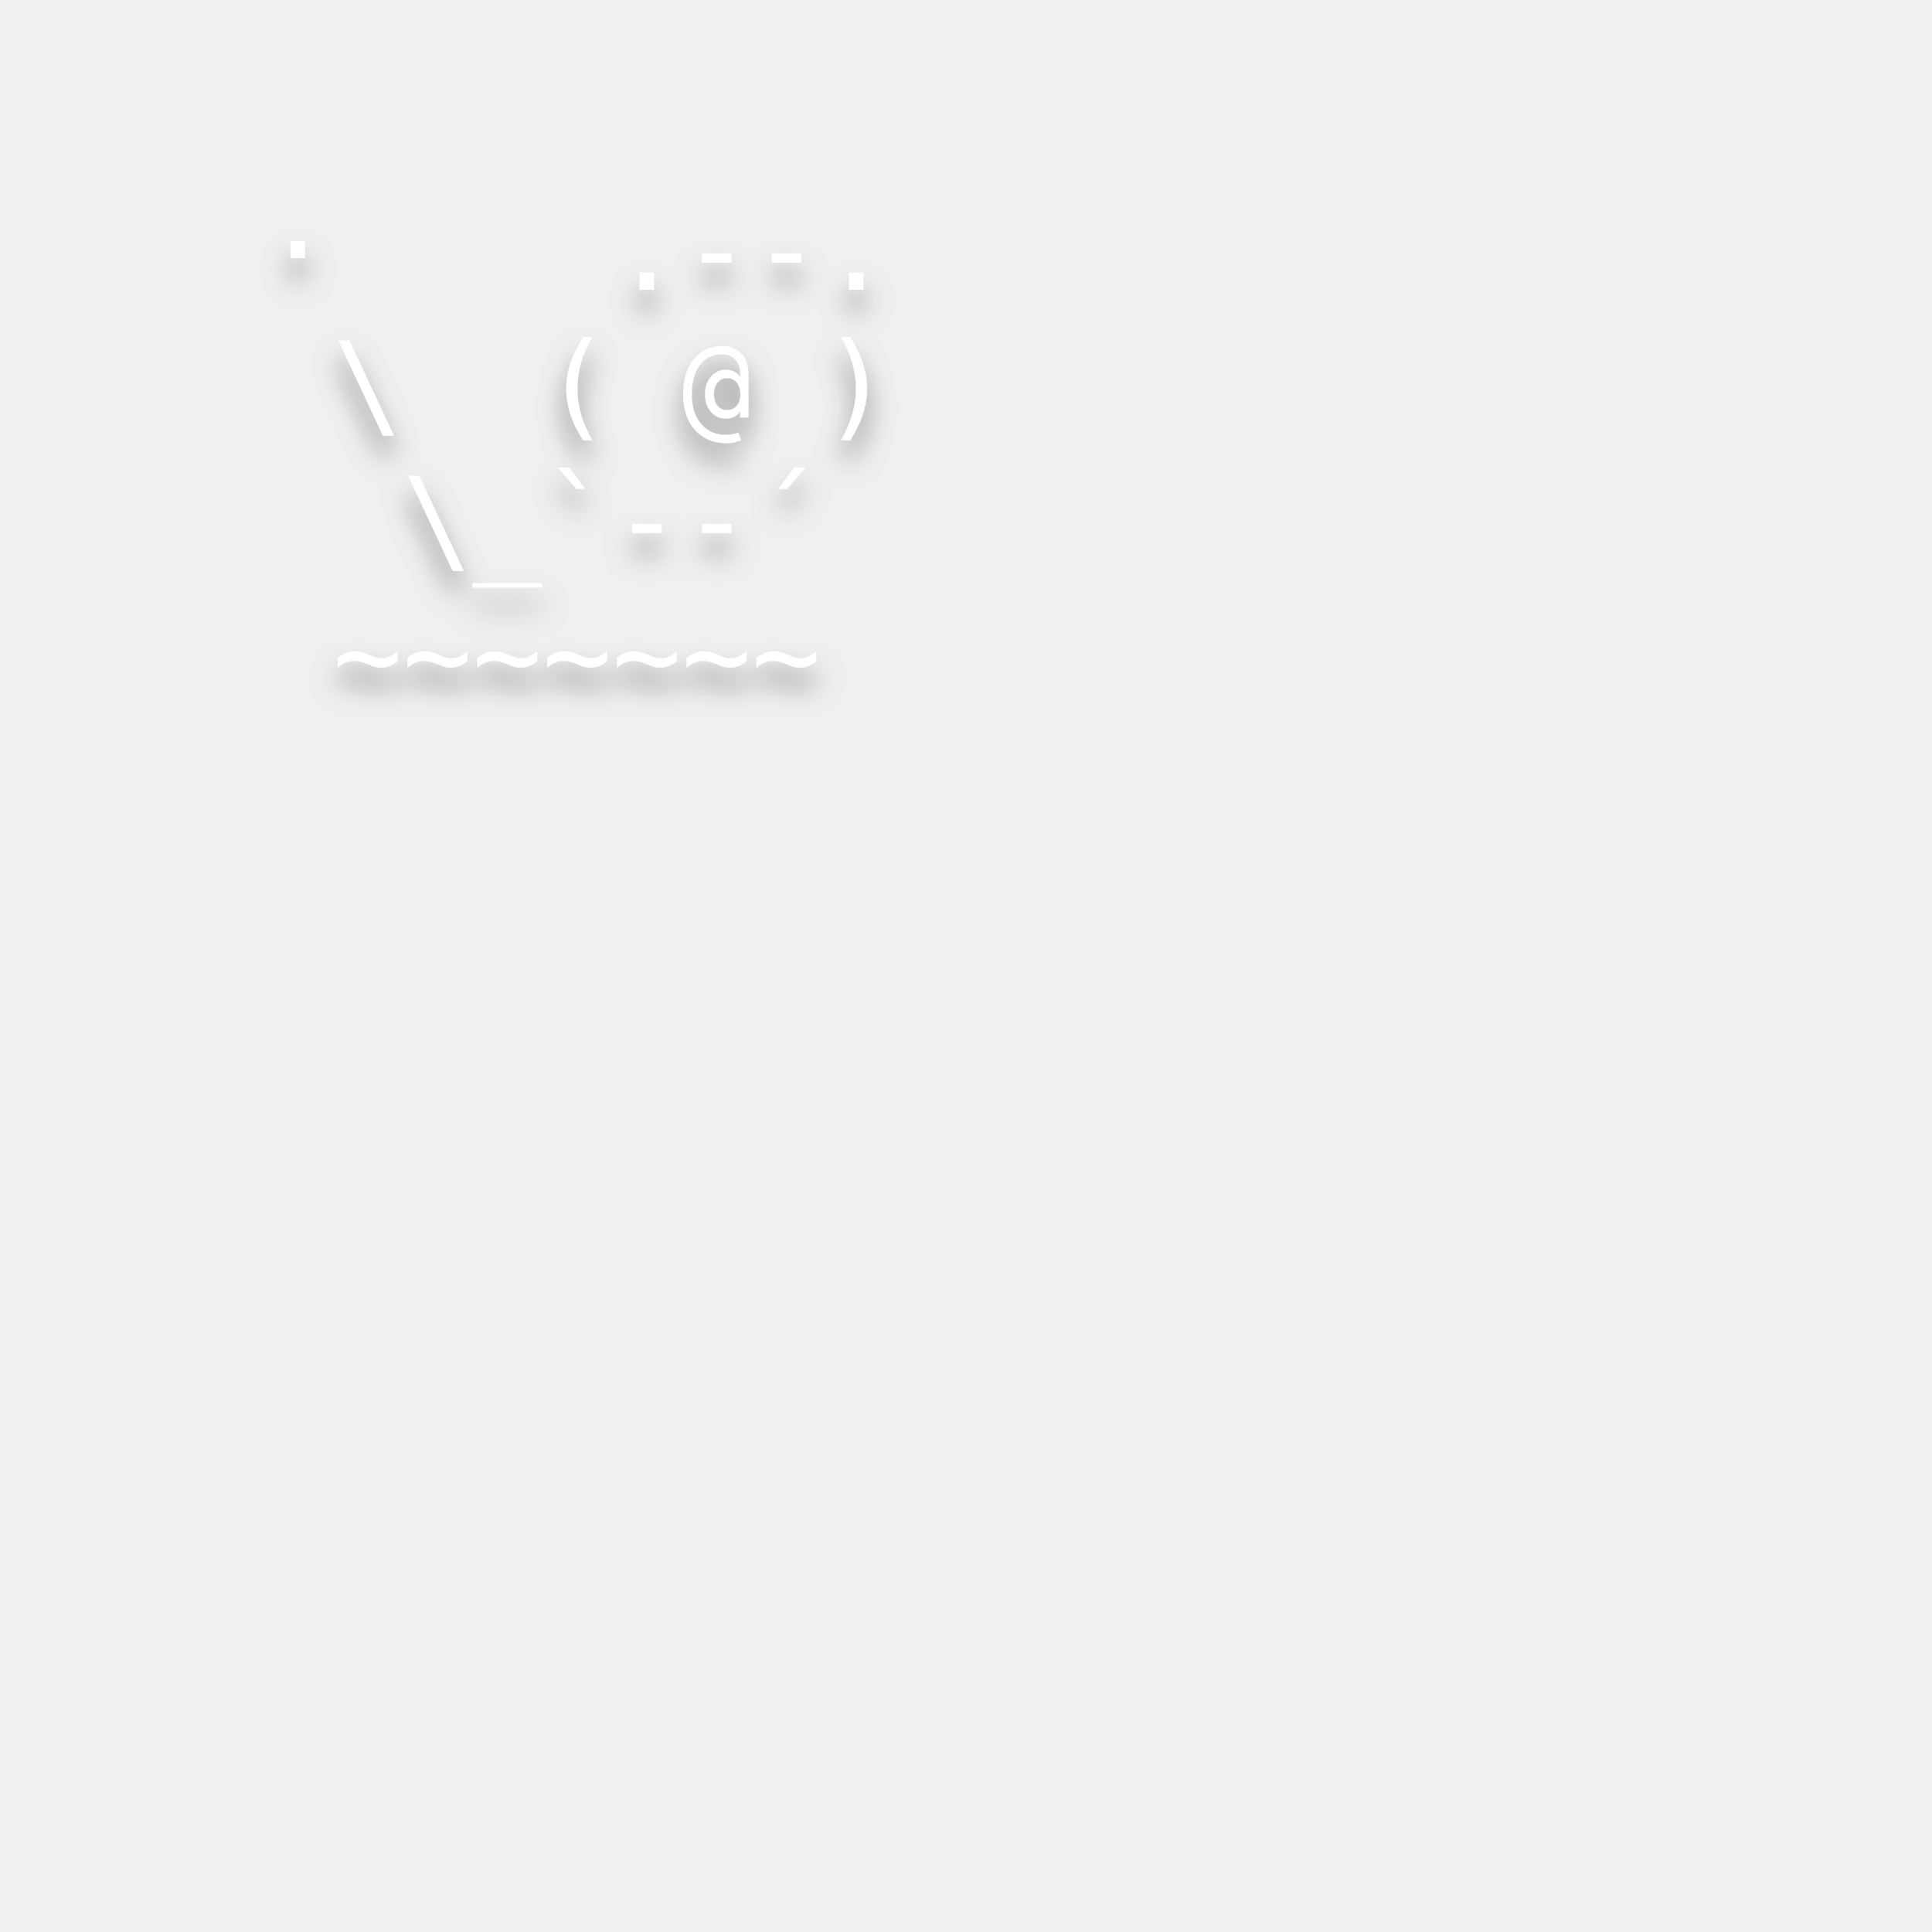
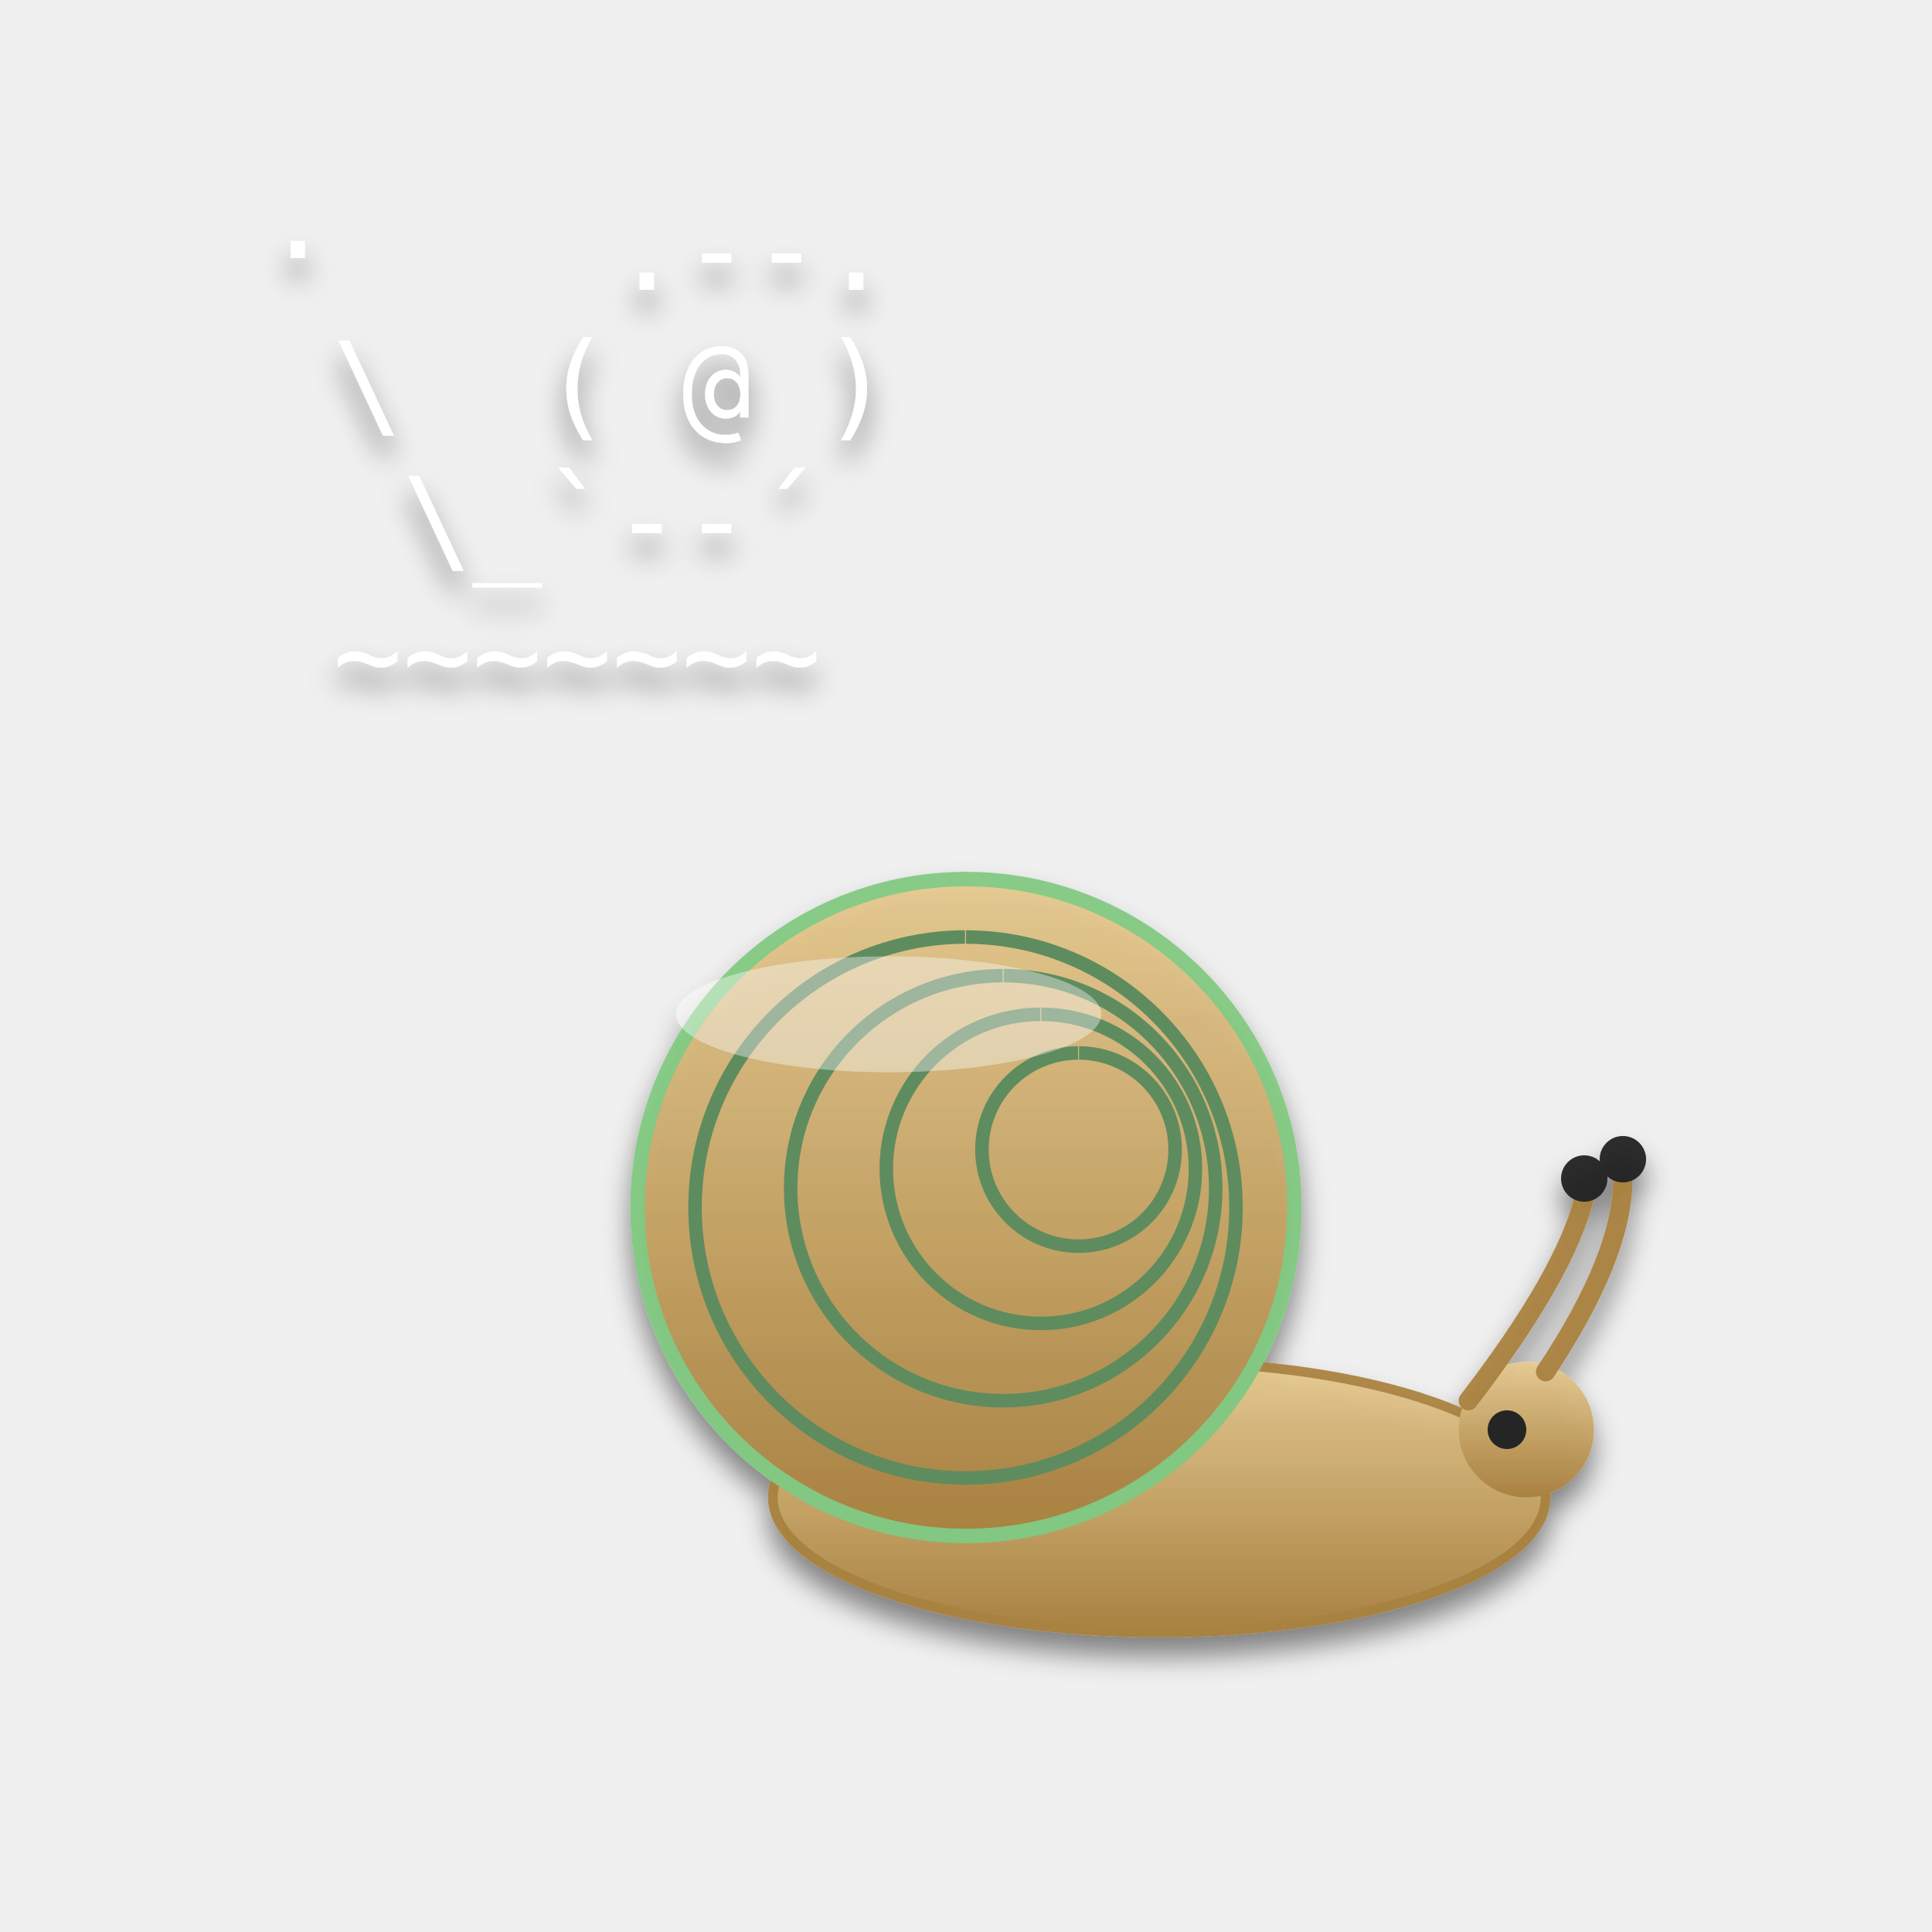
<svg xmlns="http://www.w3.org/2000/svg" viewBox="0 0 200 200" width="200" height="200" data-species="snail" data-frames="3">
  <defs>
    <linearGradient id="spriteAccent" x1="0%" y1="0%" x2="0%" y2="100%">
      <stop offset="0%" stop-color="#ffffff" stop-opacity="0.95" />
      <stop offset="100%" stop-color="#cfcfff" stop-opacity="0.7" />
+     </linearGradient>
+     <linearGradient id="bodyGrad-snail" x1="0%" y1="0%" x2="0%" y2="100%">
+       <stop offset="0%" stop-color="#e6c98e" stop-opacity="1" />
+       <stop offset="100%" stop-color="#a87f3a" stop-opacity="1" />
    </linearGradient>
    <filter id="spriteShadow" x="-15%" y="-15%" width="130%" height="130%">
      <feGaussianBlur in="SourceAlpha" stdDeviation="1.4" />
      <feOffset dx="0" dy="2" result="off" />
      <feComponentTransfer>
        <feFuncA type="linear" slope="0.5" />
      </feComponentTransfer>
      <feMerge>
        <feMergeNode />
        <feMergeNode in="SourceGraphic" />
      </feMerge>
    </filter>
  </defs>
  <rect width="200" height="200" fill="transparent" />
  <g filter="url(#spriteShadow)">
    <g id="state-error" data-state="error" data-frame-idx="2" visibility="hidden">
      <text x="20" y="30" font-family="ui-monospace, SFMono-Regular, Menlo, Consolas, monospace" font-size="12" fill="#ff3366" xml:space="preserve">
        <tspan x="20" dy="0"> ·    .--.</tspan>
        <tspan x="20" dy="14">  \  ( @  )</tspan>
        <tspan x="20" dy="14">   \_`--´</tspan>
        <tspan x="20" dy="14">   ~~~~~~</tspan>
      </text>
+       <g class="species-art" opacity="0.92">
+         <ellipse cx="120" cy="155" rx="40" ry="14" fill="url(#bodyGrad-snail)" stroke="#a87f3a" stroke-width="1" />
+         <circle cx="100" cy="125" r="34" fill="url(#bodyGrad-snail)" stroke="#7fc97f" stroke-width="1.5" />
+         <path d="M 100 125 m 0 -28 a 28 28 0 1 1 -0.1 0 m 4 4 a 22 22 0 1 1 -0.1 0 m 4 4 a 16 16 0 1 1 -0.1 0 m 4 4 a 10 10 0 1 1 -0.1 0" fill="none" stroke="#5a8a5a" stroke-width="1.4" />
+         <circle cx="158" cy="148" r="7" fill="url(#bodyGrad-snail)" />
+         <circle cx="156" cy="148" r="2" fill="#1a1a1a" />
+         <path d="M 160 142 Q 168 130 168 122" stroke="#a87f3a" stroke-width="2" fill="none" stroke-linecap="round" />
+         <circle cx="168" cy="120" r="2.4" fill="#1a1a1a" />
+         <path d="M 152 145 Q 162 132 164 124" stroke="#a87f3a" stroke-width="2" fill="none" stroke-linecap="round" />
+         <circle cx="164" cy="122" r="2.4" fill="#1a1a1a" />
+         <ellipse cx="92" cy="105" rx="22" ry="6" fill="#ffffff" fill-opacity="0.4" />
+       </g>
    </g>
    <g id="state-notification" data-state="notification" data-frame-idx="0" visibility="hidden">
      <text x="20" y="30" font-family="ui-monospace, SFMono-Regular, Menlo, Consolas, monospace" font-size="12" fill="#ffcc00" xml:space="preserve">
        <tspan x="20" dy="0"> ·    .--.</tspan>
        <tspan x="20" dy="14">  \  ( @ )</tspan>
        <tspan x="20" dy="14">   \_`--´</tspan>
        <tspan x="20" dy="14">  ~~~~~~~</tspan>
      </text>
+       <g class="species-art" opacity="0.92">
+         <ellipse cx="120" cy="155" rx="40" ry="14" fill="url(#bodyGrad-snail)" stroke="#a87f3a" stroke-width="1" />
+         <circle cx="100" cy="125" r="34" fill="url(#bodyGrad-snail)" stroke="#7fc97f" stroke-width="1.5" />
+         <path d="M 100 125 m 0 -28 a 28 28 0 1 1 -0.1 0 m 4 4 a 22 22 0 1 1 -0.1 0 m 4 4 a 16 16 0 1 1 -0.1 0 m 4 4 a 10 10 0 1 1 -0.1 0" fill="none" stroke="#5a8a5a" stroke-width="1.4" />
+         <circle cx="158" cy="148" r="7" fill="url(#bodyGrad-snail)" />
+         <circle cx="156" cy="148" r="2" fill="#1a1a1a" />
+         <path d="M 160 142 Q 168 130 168 122" stroke="#a87f3a" stroke-width="2" fill="none" stroke-linecap="round" />
+         <circle cx="168" cy="120" r="2.4" fill="#1a1a1a" />
+         <path d="M 152 145 Q 162 132 164 124" stroke="#a87f3a" stroke-width="2" fill="none" stroke-linecap="round" />
+         <circle cx="164" cy="122" r="2.4" fill="#1a1a1a" />
+         <ellipse cx="92" cy="105" rx="22" ry="6" fill="#ffffff" fill-opacity="0.4" />
+       </g>
    </g>
    <g id="state-sweeping" data-state="sweeping" data-frame-idx="0" visibility="hidden">
      <text x="20" y="30" font-family="ui-monospace, SFMono-Regular, Menlo, Consolas, monospace" font-size="12" fill="#88ccff" xml:space="preserve">
        <tspan x="20" dy="0"> ·    .--.</tspan>
        <tspan x="20" dy="14">  \  ( @ )</tspan>
        <tspan x="20" dy="14">   \_`--´</tspan>
        <tspan x="20" dy="14">  ~~~~~~~</tspan>
      </text>
+       <g class="species-art" opacity="0.92">
+         <ellipse cx="120" cy="155" rx="40" ry="14" fill="url(#bodyGrad-snail)" stroke="#a87f3a" stroke-width="1" />
+         <circle cx="100" cy="125" r="34" fill="url(#bodyGrad-snail)" stroke="#7fc97f" stroke-width="1.5" />
+         <path d="M 100 125 m 0 -28 a 28 28 0 1 1 -0.1 0 m 4 4 a 22 22 0 1 1 -0.1 0 m 4 4 a 16 16 0 1 1 -0.1 0 m 4 4 a 10 10 0 1 1 -0.1 0" fill="none" stroke="#5a8a5a" stroke-width="1.4" />
+         <circle cx="158" cy="148" r="7" fill="url(#bodyGrad-snail)" />
+         <circle cx="156" cy="148" r="2" fill="#1a1a1a" />
+         <path d="M 160 142 Q 168 130 168 122" stroke="#a87f3a" stroke-width="2" fill="none" stroke-linecap="round" />
+         <circle cx="168" cy="120" r="2.4" fill="#1a1a1a" />
+         <path d="M 152 145 Q 162 132 164 124" stroke="#a87f3a" stroke-width="2" fill="none" stroke-linecap="round" />
+         <circle cx="164" cy="122" r="2.4" fill="#1a1a1a" />
+         <ellipse cx="92" cy="105" rx="22" ry="6" fill="#ffffff" fill-opacity="0.4" />
+       </g>
    </g>
    <g id="state-attention" data-state="attention" data-frame-idx="0" visibility="hidden">
      <text x="20" y="30" font-family="ui-monospace, SFMono-Regular, Menlo, Consolas, monospace" font-size="12" fill="#ffaa00" xml:space="preserve">
        <tspan x="20" dy="0"> ·    .--.</tspan>
        <tspan x="20" dy="14">  \  ( @ )</tspan>
        <tspan x="20" dy="14">   \_`--´</tspan>
        <tspan x="20" dy="14">  ~~~~~~~</tspan>
      </text>
+       <g class="species-art" opacity="0.92">
+         <ellipse cx="120" cy="155" rx="40" ry="14" fill="url(#bodyGrad-snail)" stroke="#a87f3a" stroke-width="1" />
+         <circle cx="100" cy="125" r="34" fill="url(#bodyGrad-snail)" stroke="#7fc97f" stroke-width="1.5" />
+         <path d="M 100 125 m 0 -28 a 28 28 0 1 1 -0.1 0 m 4 4 a 22 22 0 1 1 -0.1 0 m 4 4 a 16 16 0 1 1 -0.1 0 m 4 4 a 10 10 0 1 1 -0.1 0" fill="none" stroke="#5a8a5a" stroke-width="1.4" />
+         <circle cx="158" cy="148" r="7" fill="url(#bodyGrad-snail)" />
+         <circle cx="156" cy="148" r="2" fill="#1a1a1a" />
+         <path d="M 160 142 Q 168 130 168 122" stroke="#a87f3a" stroke-width="2" fill="none" stroke-linecap="round" />
+         <circle cx="168" cy="120" r="2.4" fill="#1a1a1a" />
+         <path d="M 152 145 Q 162 132 164 124" stroke="#a87f3a" stroke-width="2" fill="none" stroke-linecap="round" />
+         <circle cx="164" cy="122" r="2.4" fill="#1a1a1a" />
+         <ellipse cx="92" cy="105" rx="22" ry="6" fill="#ffffff" fill-opacity="0.4" />
+       </g>
    </g>
    <g id="state-juggling" data-state="juggling" data-frame-idx="2" visibility="hidden">
      <text x="20" y="30" font-family="ui-monospace, SFMono-Regular, Menlo, Consolas, monospace" font-size="12" fill="#cc88ff" xml:space="preserve">
        <tspan x="20" dy="0"> ·    .--.</tspan>
        <tspan x="20" dy="14">  \  ( @  )</tspan>
        <tspan x="20" dy="14">   \_`--´</tspan>
        <tspan x="20" dy="14">   ~~~~~~</tspan>
      </text>
+       <g class="species-art" opacity="0.92">
+         <ellipse cx="120" cy="155" rx="40" ry="14" fill="url(#bodyGrad-snail)" stroke="#a87f3a" stroke-width="1" />
+         <circle cx="100" cy="125" r="34" fill="url(#bodyGrad-snail)" stroke="#7fc97f" stroke-width="1.5" />
+         <path d="M 100 125 m 0 -28 a 28 28 0 1 1 -0.1 0 m 4 4 a 22 22 0 1 1 -0.1 0 m 4 4 a 16 16 0 1 1 -0.1 0 m 4 4 a 10 10 0 1 1 -0.1 0" fill="none" stroke="#5a8a5a" stroke-width="1.4" />
+         <circle cx="158" cy="148" r="7" fill="url(#bodyGrad-snail)" />
+         <circle cx="156" cy="148" r="2" fill="#1a1a1a" />
+         <path d="M 160 142 Q 168 130 168 122" stroke="#a87f3a" stroke-width="2" fill="none" stroke-linecap="round" />
+         <circle cx="168" cy="120" r="2.4" fill="#1a1a1a" />
+         <path d="M 152 145 Q 162 132 164 124" stroke="#a87f3a" stroke-width="2" fill="none" stroke-linecap="round" />
+         <circle cx="164" cy="122" r="2.4" fill="#1a1a1a" />
+         <ellipse cx="92" cy="105" rx="22" ry="6" fill="#ffffff" fill-opacity="0.4" />
+       </g>
    </g>
    <g id="state-carrying" data-state="carrying" data-frame-idx="1" visibility="hidden">
      <text x="20" y="30" font-family="ui-monospace, SFMono-Regular, Menlo, Consolas, monospace" font-size="12" fill="#88ff88" xml:space="preserve">
        <tspan x="20" dy="0">  ·   .--.</tspan>
        <tspan x="20" dy="14">  |  ( @ )</tspan>
        <tspan x="20" dy="14">   \_`--´</tspan>
        <tspan x="20" dy="14">  ~~~~~~~</tspan>
      </text>
+       <g class="species-art" opacity="0.92">
+         <ellipse cx="120" cy="155" rx="40" ry="14" fill="url(#bodyGrad-snail)" stroke="#a87f3a" stroke-width="1" />
+         <circle cx="100" cy="125" r="34" fill="url(#bodyGrad-snail)" stroke="#7fc97f" stroke-width="1.5" />
+         <path d="M 100 125 m 0 -28 a 28 28 0 1 1 -0.1 0 m 4 4 a 22 22 0 1 1 -0.1 0 m 4 4 a 16 16 0 1 1 -0.1 0 m 4 4 a 10 10 0 1 1 -0.1 0" fill="none" stroke="#5a8a5a" stroke-width="1.4" />
+         <circle cx="158" cy="148" r="7" fill="url(#bodyGrad-snail)" />
+         <circle cx="156" cy="148" r="2" fill="#1a1a1a" />
+         <path d="M 160 142 Q 168 130 168 122" stroke="#a87f3a" stroke-width="2" fill="none" stroke-linecap="round" />
+         <circle cx="168" cy="120" r="2.4" fill="#1a1a1a" />
+         <path d="M 152 145 Q 162 132 164 124" stroke="#a87f3a" stroke-width="2" fill="none" stroke-linecap="round" />
+         <circle cx="164" cy="122" r="2.4" fill="#1a1a1a" />
+         <ellipse cx="92" cy="105" rx="22" ry="6" fill="#ffffff" fill-opacity="0.4" />
+       </g>
    </g>
    <g id="state-working" data-state="working" data-frame-idx="0" visibility="hidden">
      <text x="20" y="30" font-family="ui-monospace, SFMono-Regular, Menlo, Consolas, monospace" font-size="12" fill="#00ccff" xml:space="preserve">
        <tspan x="20" dy="0"> ·    .--.</tspan>
        <tspan x="20" dy="14">  \  ( @ )</tspan>
        <tspan x="20" dy="14">   \_`--´</tspan>
        <tspan x="20" dy="14">  ~~~~~~~</tspan>
      </text>
+       <g class="species-art" opacity="0.92">
+         <ellipse cx="120" cy="155" rx="40" ry="14" fill="url(#bodyGrad-snail)" stroke="#a87f3a" stroke-width="1" />
+         <circle cx="100" cy="125" r="34" fill="url(#bodyGrad-snail)" stroke="#7fc97f" stroke-width="1.5" />
+         <path d="M 100 125 m 0 -28 a 28 28 0 1 1 -0.1 0 m 4 4 a 22 22 0 1 1 -0.1 0 m 4 4 a 16 16 0 1 1 -0.1 0 m 4 4 a 10 10 0 1 1 -0.1 0" fill="none" stroke="#5a8a5a" stroke-width="1.4" />
+         <circle cx="158" cy="148" r="7" fill="url(#bodyGrad-snail)" />
+         <circle cx="156" cy="148" r="2" fill="#1a1a1a" />
+         <path d="M 160 142 Q 168 130 168 122" stroke="#a87f3a" stroke-width="2" fill="none" stroke-linecap="round" />
+         <circle cx="168" cy="120" r="2.4" fill="#1a1a1a" />
+         <path d="M 152 145 Q 162 132 164 124" stroke="#a87f3a" stroke-width="2" fill="none" stroke-linecap="round" />
+         <circle cx="164" cy="122" r="2.4" fill="#1a1a1a" />
+         <ellipse cx="92" cy="105" rx="22" ry="6" fill="#ffffff" fill-opacity="0.4" />
+       </g>
    </g>
    <g id="state-thinking" data-state="thinking" data-frame-idx="2" visibility="hidden">
      <text x="20" y="30" font-family="ui-monospace, SFMono-Regular, Menlo, Consolas, monospace" font-size="12" fill="#ffff66" xml:space="preserve">
        <tspan x="20" dy="0"> ·    .--.</tspan>
        <tspan x="20" dy="14">  \  ( @  )</tspan>
        <tspan x="20" dy="14">   \_`--´</tspan>
        <tspan x="20" dy="14">   ~~~~~~</tspan>
      </text>
+       <g class="species-art" opacity="0.92">
+         <ellipse cx="120" cy="155" rx="40" ry="14" fill="url(#bodyGrad-snail)" stroke="#a87f3a" stroke-width="1" />
+         <circle cx="100" cy="125" r="34" fill="url(#bodyGrad-snail)" stroke="#7fc97f" stroke-width="1.5" />
+         <path d="M 100 125 m 0 -28 a 28 28 0 1 1 -0.1 0 m 4 4 a 22 22 0 1 1 -0.1 0 m 4 4 a 16 16 0 1 1 -0.1 0 m 4 4 a 10 10 0 1 1 -0.1 0" fill="none" stroke="#5a8a5a" stroke-width="1.4" />
+         <circle cx="158" cy="148" r="7" fill="url(#bodyGrad-snail)" />
+         <circle cx="156" cy="148" r="2" fill="#1a1a1a" />
+         <path d="M 160 142 Q 168 130 168 122" stroke="#a87f3a" stroke-width="2" fill="none" stroke-linecap="round" />
+         <circle cx="168" cy="120" r="2.4" fill="#1a1a1a" />
+         <path d="M 152 145 Q 162 132 164 124" stroke="#a87f3a" stroke-width="2" fill="none" stroke-linecap="round" />
+         <circle cx="164" cy="122" r="2.4" fill="#1a1a1a" />
+         <ellipse cx="92" cy="105" rx="22" ry="6" fill="#ffffff" fill-opacity="0.4" />
+       </g>
    </g>
    <g id="state-waking" data-state="waking" data-frame-idx="2" visibility="hidden">
      <text x="20" y="30" font-family="ui-monospace, SFMono-Regular, Menlo, Consolas, monospace" font-size="12" fill="#ffaaaa" xml:space="preserve">
        <tspan x="20" dy="0"> ·    .--.</tspan>
        <tspan x="20" dy="14">  \  ( @  )</tspan>
        <tspan x="20" dy="14">   \_`--´</tspan>
        <tspan x="20" dy="14">   ~~~~~~</tspan>
      </text>
+       <g class="species-art" opacity="0.92">
+         <ellipse cx="120" cy="155" rx="40" ry="14" fill="url(#bodyGrad-snail)" stroke="#a87f3a" stroke-width="1" />
+         <circle cx="100" cy="125" r="34" fill="url(#bodyGrad-snail)" stroke="#7fc97f" stroke-width="1.5" />
+         <path d="M 100 125 m 0 -28 a 28 28 0 1 1 -0.1 0 m 4 4 a 22 22 0 1 1 -0.1 0 m 4 4 a 16 16 0 1 1 -0.1 0 m 4 4 a 10 10 0 1 1 -0.1 0" fill="none" stroke="#5a8a5a" stroke-width="1.4" />
+         <circle cx="158" cy="148" r="7" fill="url(#bodyGrad-snail)" />
+         <circle cx="156" cy="148" r="2" fill="#1a1a1a" />
+         <path d="M 160 142 Q 168 130 168 122" stroke="#a87f3a" stroke-width="2" fill="none" stroke-linecap="round" />
+         <circle cx="168" cy="120" r="2.4" fill="#1a1a1a" />
+         <path d="M 152 145 Q 162 132 164 124" stroke="#a87f3a" stroke-width="2" fill="none" stroke-linecap="round" />
+         <circle cx="164" cy="122" r="2.4" fill="#1a1a1a" />
+         <ellipse cx="92" cy="105" rx="22" ry="6" fill="#ffffff" fill-opacity="0.4" />
+       </g>
    </g>
    <g id="state-idle" data-state="idle" data-frame-idx="0" visibility="visible">
      <text x="20" y="30" font-family="ui-monospace, SFMono-Regular, Menlo, Consolas, monospace" font-size="12" fill="#ffffff" xml:space="preserve">
        <tspan x="20" dy="0"> ·    .--.</tspan>
        <tspan x="20" dy="14">  \  ( @ )</tspan>
        <tspan x="20" dy="14">   \_`--´</tspan>
        <tspan x="20" dy="14">  ~~~~~~~</tspan>
      </text>
+       <g class="species-art" opacity="0.92">
+         <ellipse cx="120" cy="155" rx="40" ry="14" fill="url(#bodyGrad-snail)" stroke="#a87f3a" stroke-width="1" />
+         <circle cx="100" cy="125" r="34" fill="url(#bodyGrad-snail)" stroke="#7fc97f" stroke-width="1.5" />
+         <path d="M 100 125 m 0 -28 a 28 28 0 1 1 -0.1 0 m 4 4 a 22 22 0 1 1 -0.1 0 m 4 4 a 16 16 0 1 1 -0.1 0 m 4 4 a 10 10 0 1 1 -0.1 0" fill="none" stroke="#5a8a5a" stroke-width="1.4" />
+         <circle cx="158" cy="148" r="7" fill="url(#bodyGrad-snail)" />
+         <circle cx="156" cy="148" r="2" fill="#1a1a1a" />
+         <path d="M 160 142 Q 168 130 168 122" stroke="#a87f3a" stroke-width="2" fill="none" stroke-linecap="round" />
+         <circle cx="168" cy="120" r="2.4" fill="#1a1a1a" />
+         <path d="M 152 145 Q 162 132 164 124" stroke="#a87f3a" stroke-width="2" fill="none" stroke-linecap="round" />
+         <circle cx="164" cy="122" r="2.4" fill="#1a1a1a" />
+         <ellipse cx="92" cy="105" rx="22" ry="6" fill="#ffffff" fill-opacity="0.4" />
+       </g>
    </g>
    <g id="state-dozing" data-state="dozing" data-frame-idx="0" visibility="hidden">
      <text x="20" y="30" font-family="ui-monospace, SFMono-Regular, Menlo, Consolas, monospace" font-size="12" fill="#aaaaaa" xml:space="preserve">
        <tspan x="20" dy="0"> ·    .--.</tspan>
        <tspan x="20" dy="14">  \  ( @ )</tspan>
        <tspan x="20" dy="14">   \_`--´</tspan>
        <tspan x="20" dy="14">  ~~~~~~~</tspan>
      </text>
+       <g class="species-art" opacity="0.92">
+         <ellipse cx="120" cy="155" rx="40" ry="14" fill="url(#bodyGrad-snail)" stroke="#a87f3a" stroke-width="1" />
+         <circle cx="100" cy="125" r="34" fill="url(#bodyGrad-snail)" stroke="#7fc97f" stroke-width="1.5" />
+         <path d="M 100 125 m 0 -28 a 28 28 0 1 1 -0.1 0 m 4 4 a 22 22 0 1 1 -0.1 0 m 4 4 a 16 16 0 1 1 -0.1 0 m 4 4 a 10 10 0 1 1 -0.1 0" fill="none" stroke="#5a8a5a" stroke-width="1.4" />
+         <circle cx="158" cy="148" r="7" fill="url(#bodyGrad-snail)" />
+         <circle cx="156" cy="148" r="2" fill="#1a1a1a" />
+         <path d="M 160 142 Q 168 130 168 122" stroke="#a87f3a" stroke-width="2" fill="none" stroke-linecap="round" />
+         <circle cx="168" cy="120" r="2.4" fill="#1a1a1a" />
+         <path d="M 152 145 Q 162 132 164 124" stroke="#a87f3a" stroke-width="2" fill="none" stroke-linecap="round" />
+         <circle cx="164" cy="122" r="2.4" fill="#1a1a1a" />
+         <ellipse cx="92" cy="105" rx="22" ry="6" fill="#ffffff" fill-opacity="0.4" />
+       </g>
    </g>
    <g id="state-sleeping" data-state="sleeping" data-frame-idx="0" visibility="hidden">
      <text x="20" y="30" font-family="ui-monospace, SFMono-Regular, Menlo, Consolas, monospace" font-size="12" fill="#666688" xml:space="preserve">
        <tspan x="20" dy="0"> ·    .--.</tspan>
        <tspan x="20" dy="14">  \  ( @ )</tspan>
        <tspan x="20" dy="14">   \_`--´</tspan>
        <tspan x="20" dy="14">  ~~~~~~~</tspan>
      </text>
+       <g class="species-art" opacity="0.92">
+         <ellipse cx="120" cy="155" rx="40" ry="14" fill="url(#bodyGrad-snail)" stroke="#a87f3a" stroke-width="1" />
+         <circle cx="100" cy="125" r="34" fill="url(#bodyGrad-snail)" stroke="#7fc97f" stroke-width="1.5" />
+         <path d="M 100 125 m 0 -28 a 28 28 0 1 1 -0.1 0 m 4 4 a 22 22 0 1 1 -0.1 0 m 4 4 a 16 16 0 1 1 -0.1 0 m 4 4 a 10 10 0 1 1 -0.1 0" fill="none" stroke="#5a8a5a" stroke-width="1.4" />
+         <circle cx="158" cy="148" r="7" fill="url(#bodyGrad-snail)" />
+         <circle cx="156" cy="148" r="2" fill="#1a1a1a" />
+         <path d="M 160 142 Q 168 130 168 122" stroke="#a87f3a" stroke-width="2" fill="none" stroke-linecap="round" />
+         <circle cx="168" cy="120" r="2.4" fill="#1a1a1a" />
+         <path d="M 152 145 Q 162 132 164 124" stroke="#a87f3a" stroke-width="2" fill="none" stroke-linecap="round" />
+         <circle cx="164" cy="122" r="2.4" fill="#1a1a1a" />
+         <ellipse cx="92" cy="105" rx="22" ry="6" fill="#ffffff" fill-opacity="0.4" />
+       </g>
    </g>
  </g>
</svg>
